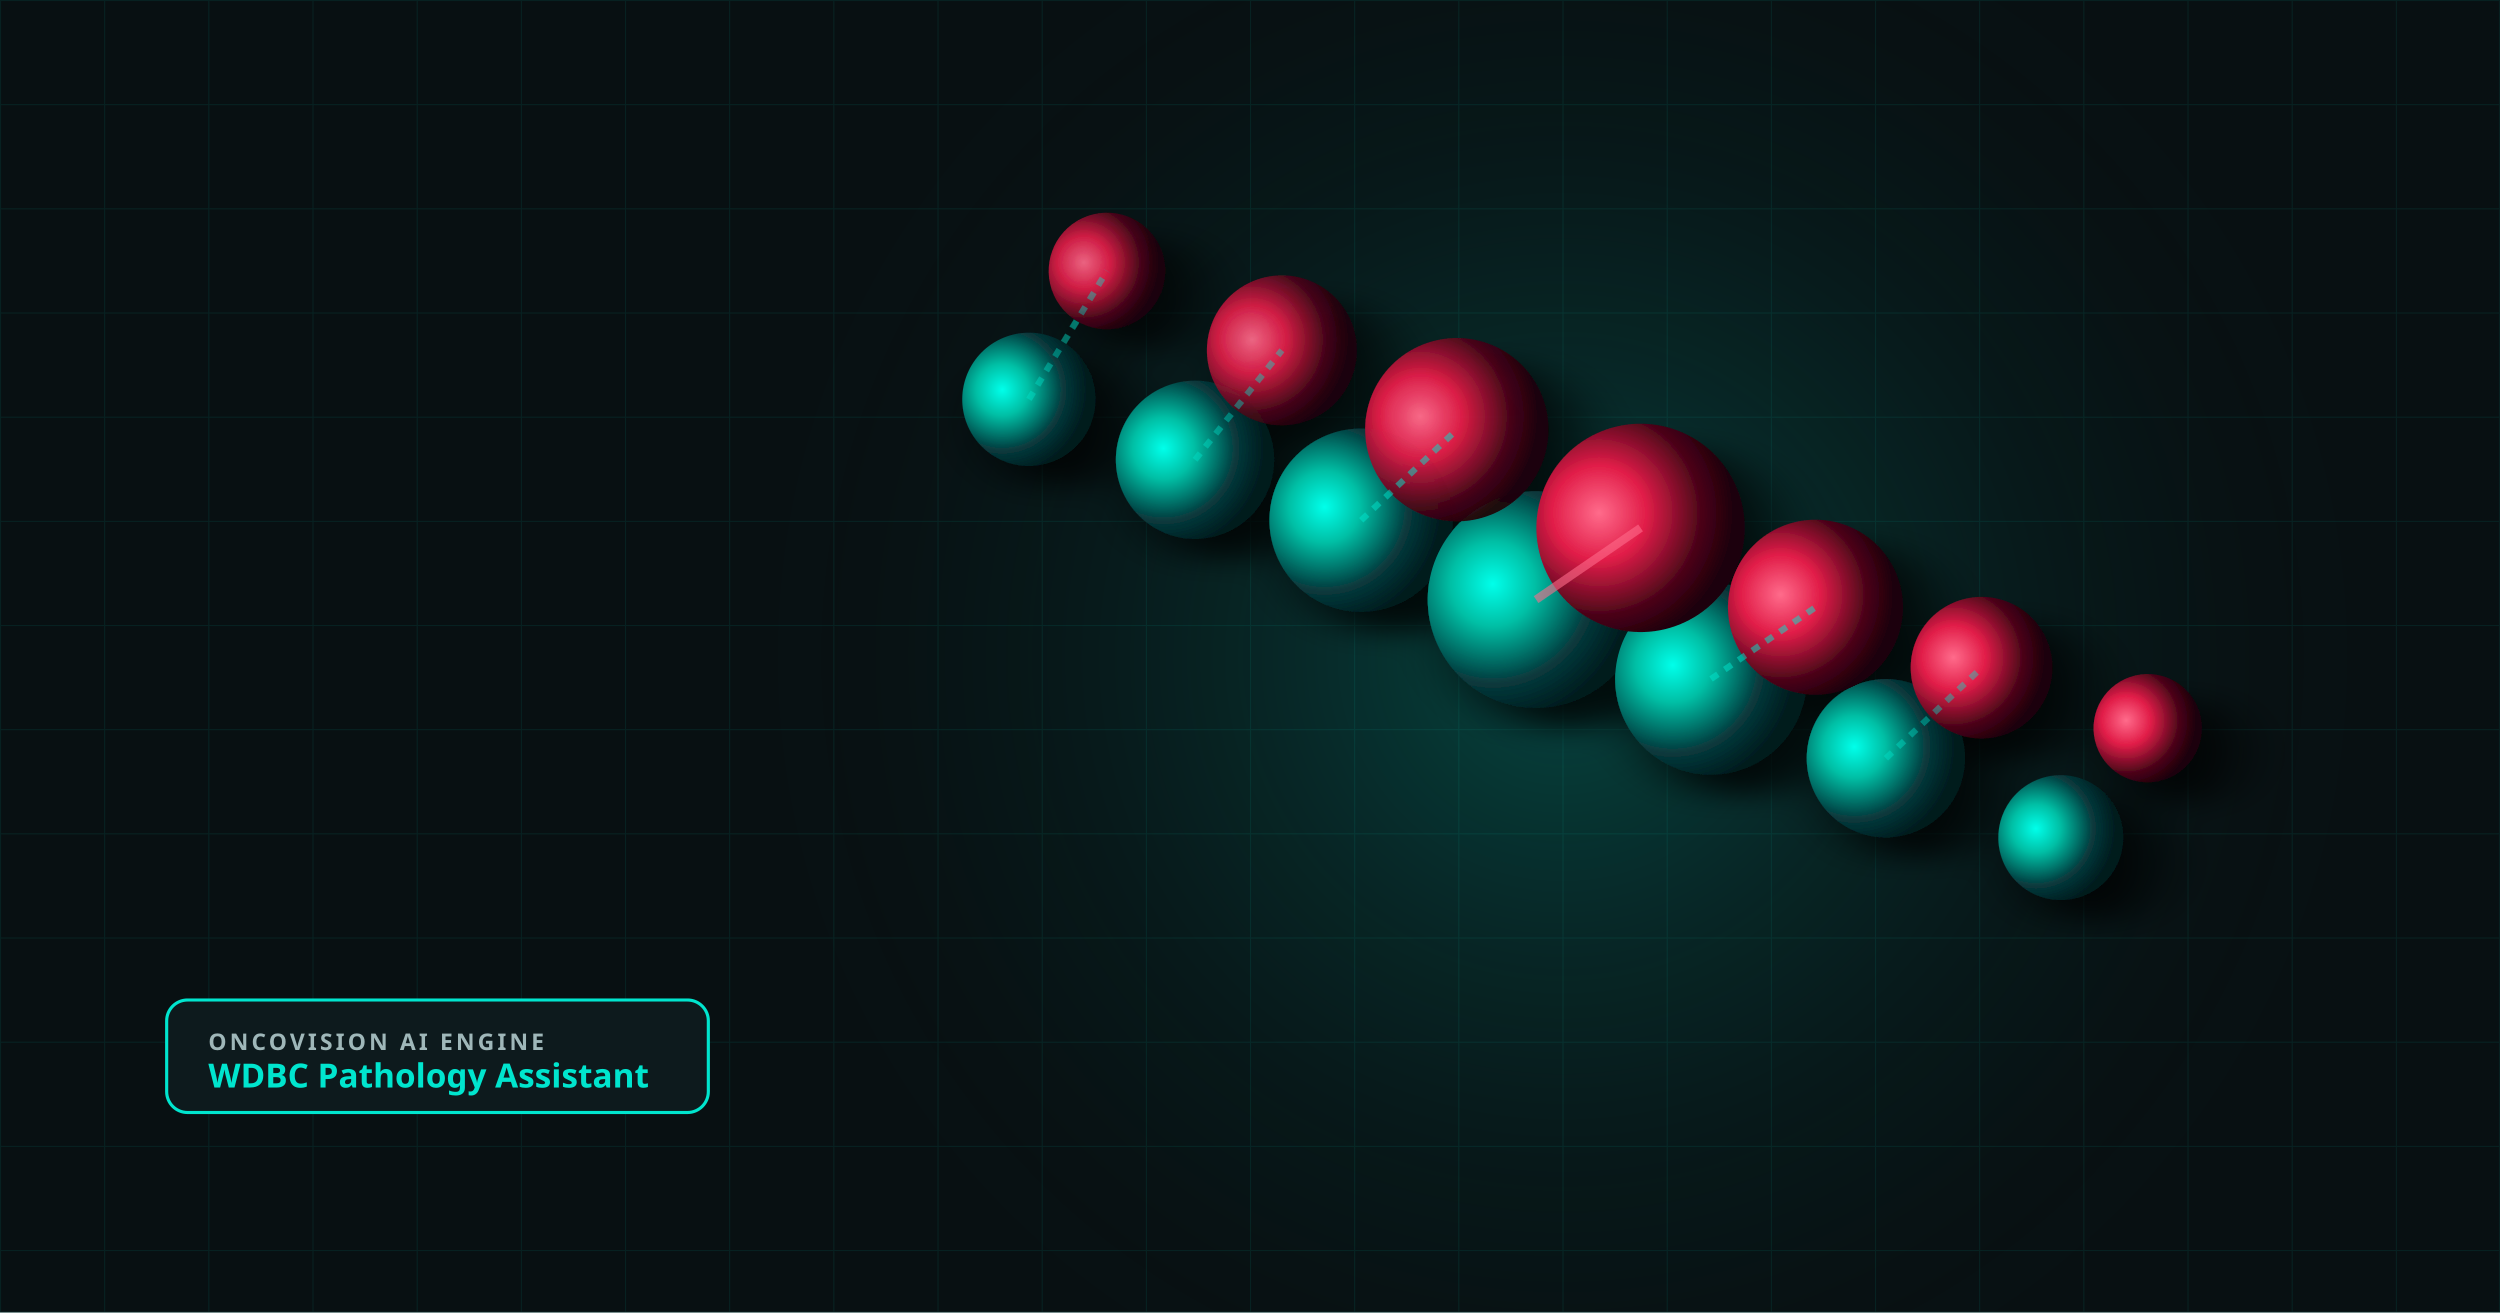
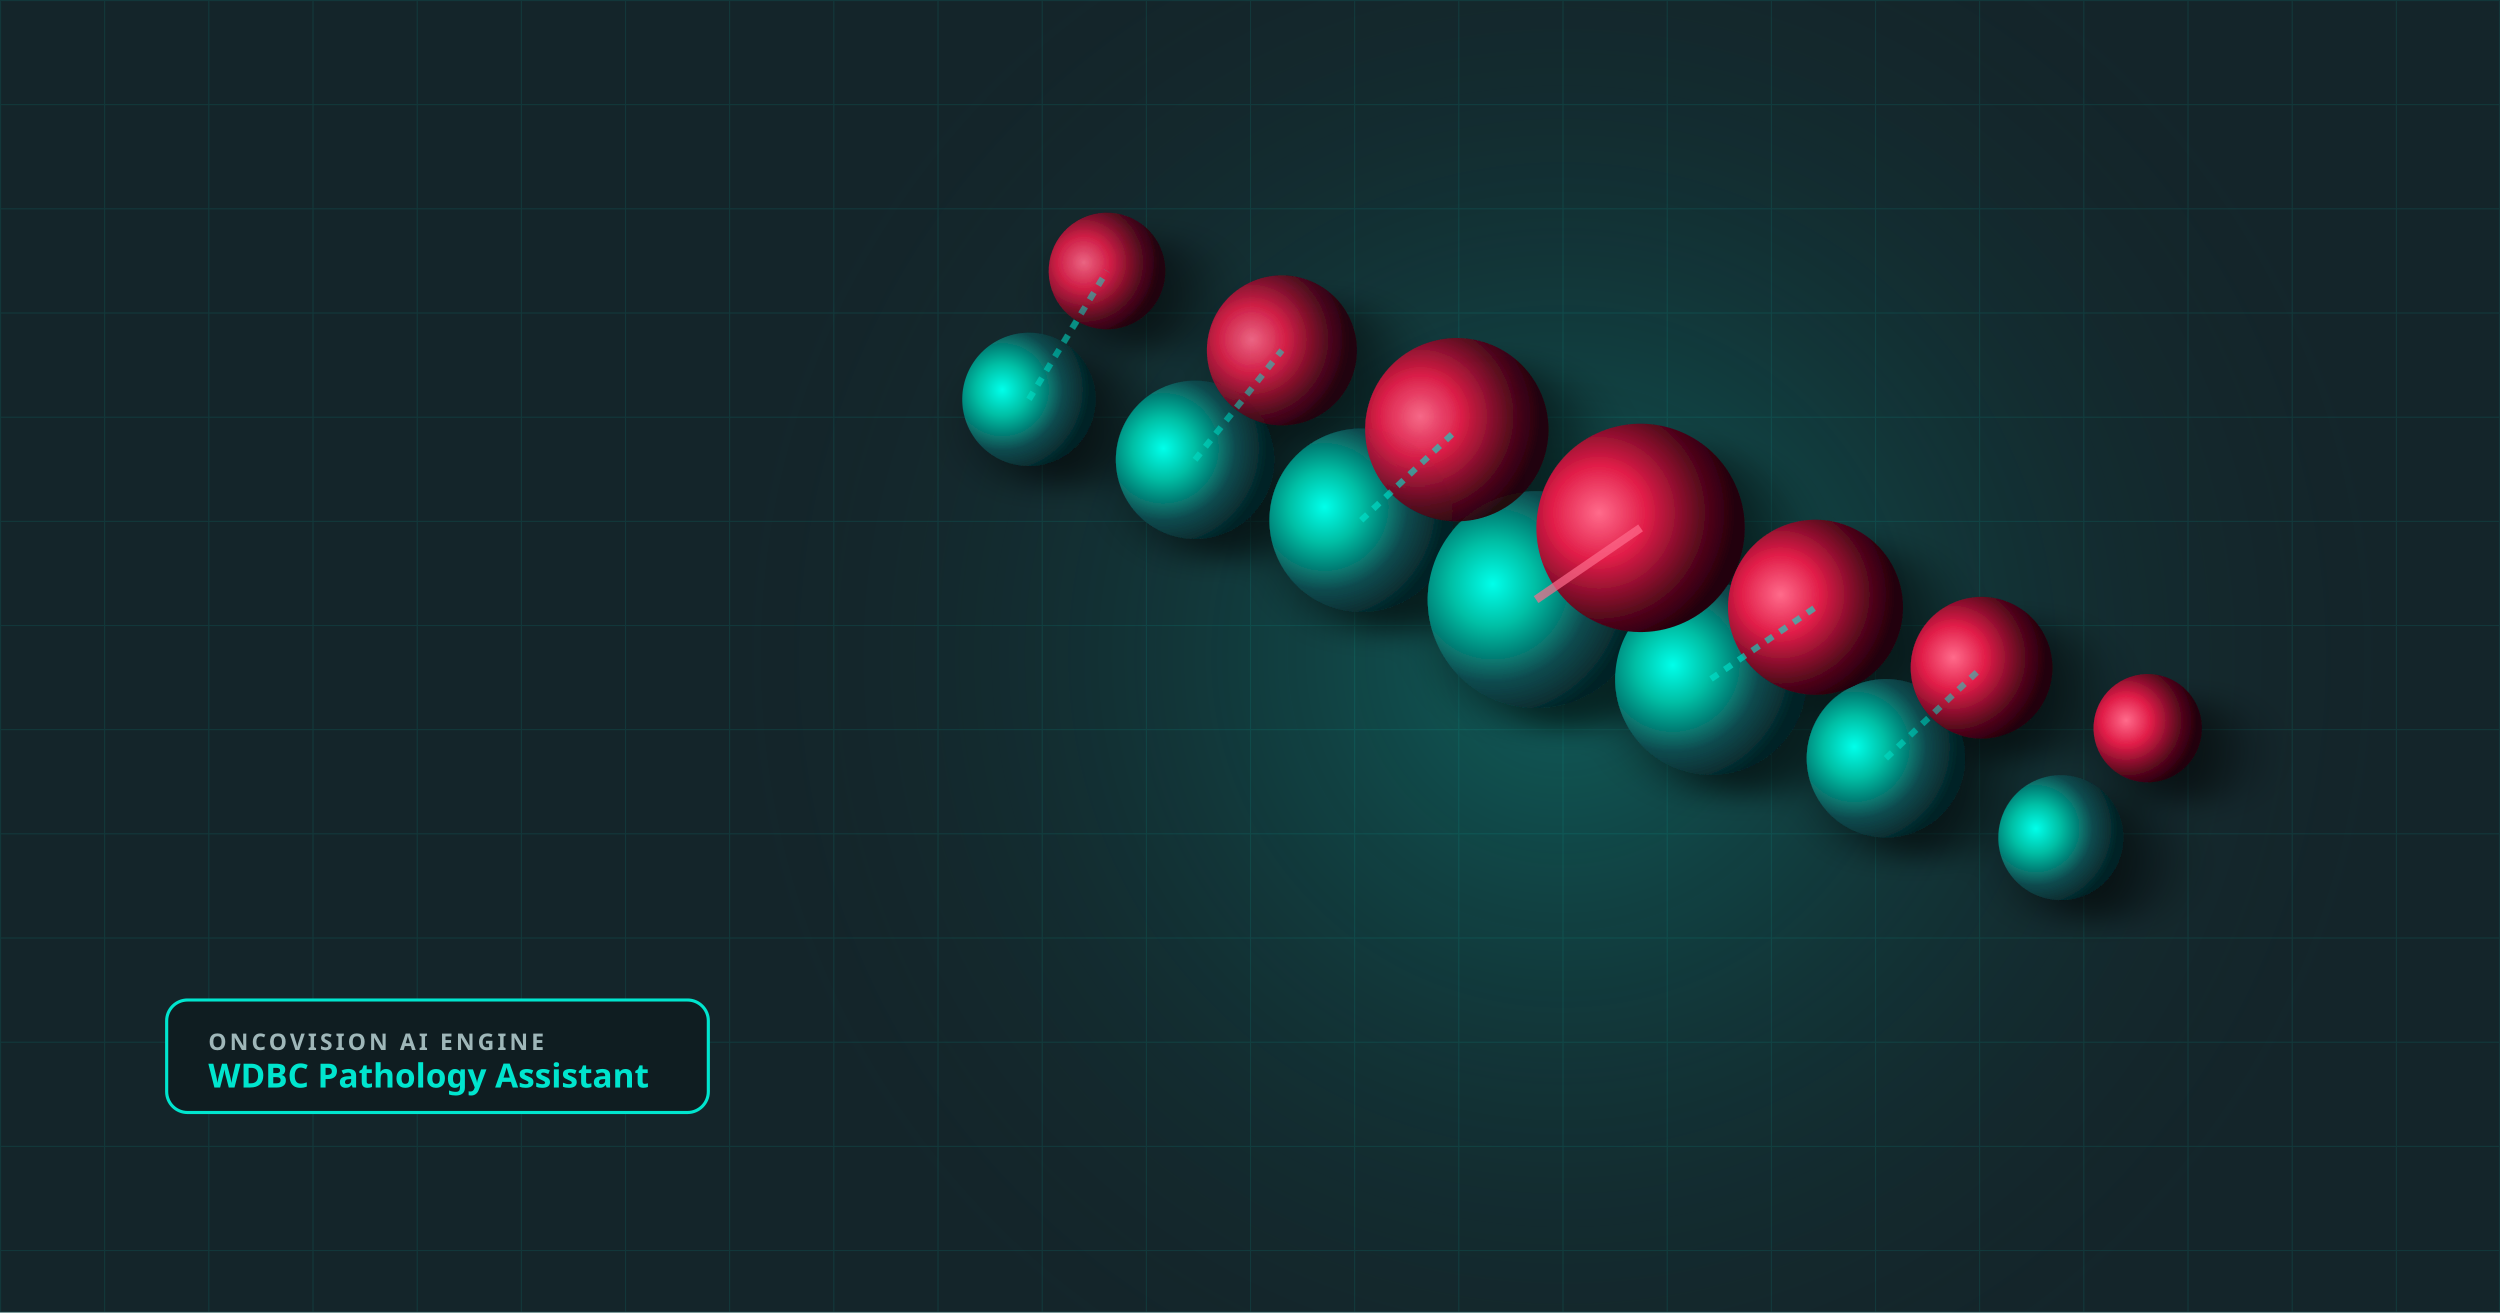
- <svg xmlns="http://www.w3.org/2000/svg" viewBox="0 0 1200 630" width="100%" height="100%" style="background: #081012;">
+ <svg xmlns="http://www.w3.org/2000/svg" viewBox="0 0 1200 630" width="100%" height="100%" style="background: #14252a;">
  <defs>
    <radialGradient id="bioGlow" cx="50%" cy="50%" r="50%">
-       <stop offset="0%" stop-color="#00e5ce" stop-opacity="0.25" />
-       <stop offset="100%" stop-color="#081012" stop-opacity="0" />
+       <stop offset="0%" stop-color="#00e5ce" stop-opacity="0.3" />
+       <stop offset="100%" stop-color="#14252a" stop-opacity="0" />
    </radialGradient>
    <radialGradient id="sphereTeal" cx="35%" cy="35%" r="65%">
      <stop offset="0%" stop-color="#00ffea" />
      <stop offset="30%" stop-color="#00bfa5" />
-       <stop offset="70%" stop-color="#073a3d" />
-       <stop offset="100%" stop-color="#031a1c" />
+       <stop offset="70%" stop-color="#0b4a4e" />
+       <stop offset="100%" stop-color="#052427" />
    </radialGradient>
    <radialGradient id="sphereRose" cx="35%" cy="35%" r="65%">
      <stop offset="0%" stop-color="#ff6b8b" />
      <stop offset="35%" stop-color="#e11d48" />
-       <stop offset="75%" stop-color="#4c0519" />
-       <stop offset="100%" stop-color="#1c0209" />
+       <stop offset="75%" stop-color="#5c071e" />
+       <stop offset="100%" stop-color="#24030c" />
    </radialGradient>
    <filter id="shadow3d" x="-20%" y="-20%" width="140%" height="140%">
-       <feDropShadow dx="8" dy="16" stdDeviation="12" flood-color="#000000" flood-opacity="0.8" />
+       <feDropShadow dx="8" dy="16" stdDeviation="12" flood-color="#000000" flood-opacity="0.6" />
    </filter>
  </defs>
-   <rect width="1200" height="630" fill="#081012" />
+   <rect width="1200" height="630" fill="#14252a" />
  <circle cx="750" cy="315" r="400" fill="url(#bioGlow)" />
-   <g opacity="0.08" stroke="#00e5ce" stroke-width="1">
+   <g opacity="0.1" stroke="#00e5ce" stroke-width="1">
    <pattern id="bioGrid" width="50" height="50" patternUnits="userSpaceOnUse">
      <path d="M 50 0 L 0 0 0 50" fill="none" />
    </pattern>
    <rect width="1200" height="630" fill="url(#bioGrid)" />
  </g>
  <g transform="translate(750, 315) rotate(-25)" filter="url(#shadow3d)">
    <circle cx="-180" cy="-220" r="32" fill="url(#sphereTeal)" />
    <circle cx="-120" cy="-160" r="38" fill="url(#sphereTeal)" />
    <circle cx="-60" cy="-100" r="44" fill="url(#sphereTeal)" />
    <circle cx="0" cy="-30" r="52" fill="url(#sphereTeal)" />
    <circle cx="60" cy="40" r="46" fill="url(#sphereTeal)" />
    <circle cx="120" cy="110" r="38" fill="url(#sphereTeal)" />
    <circle cx="180" cy="180" r="30" fill="url(#sphereTeal)" />
    <circle cx="-120" cy="-260" r="28" fill="url(#sphereRose)" opacity="0.9" />
    <circle cx="-60" cy="-190" r="36" fill="url(#sphereRose)" opacity="0.9" />
    <circle cx="0" cy="-120" r="44" fill="url(#sphereRose)" opacity="0.95" />
    <circle cx="60" cy="-40" r="50" fill="url(#sphereRose)" />
    <circle cx="120" cy="30" r="42" fill="url(#sphereRose)" />
    <circle cx="180" cy="90" r="34" fill="url(#sphereRose)" />
    <circle cx="240" cy="150" r="26" fill="url(#sphereRose)" />
-     <line x1="-180" y1="-220" x2="-120" y2="-260" stroke="#00e5ce" stroke-width="3" opacity="0.4" stroke-dasharray="4,4" />
-     <line x1="-120" y1="-160" x2="-60" y2="-190" stroke="#00e5ce" stroke-width="3" opacity="0.4" stroke-dasharray="4,4" />
-     <line x1="-60" y1="-100" x2="0" y2="-120" stroke="#00e5ce" stroke-width="3" opacity="0.5" stroke-dasharray="4,4" />
-     <line x1="0" y1="-30" x2="60" y2="-40" stroke="#ff6b8b" stroke-width="4" opacity="0.6" />
-     <line x1="60" y1="40" x2="120" y2="30" stroke="#00e5ce" stroke-width="3" opacity="0.5" stroke-dasharray="4,4" />
-     <line x1="120" y1="110" x2="180" y2="90" stroke="#00e5ce" stroke-width="3" opacity="0.4" stroke-dasharray="4,4" />
+     <line x1="-180" y1="-220" x2="-120" y2="-260" stroke="#00e5ce" stroke-width="3" opacity="0.5" stroke-dasharray="4,4" />
+     <line x1="-120" y1="-160" x2="-60" y2="-190" stroke="#00e5ce" stroke-width="3" opacity="0.5" stroke-dasharray="4,4" />
+     <line x1="-60" y1="-100" x2="0" y2="-120" stroke="#00e5ce" stroke-width="3" opacity="0.6" stroke-dasharray="4,4" />
+     <line x1="0" y1="-30" x2="60" y2="-40" stroke="#ff6b8b" stroke-width="4" opacity="0.7" />
+     <line x1="60" y1="40" x2="120" y2="30" stroke="#00e5ce" stroke-width="3" opacity="0.6" stroke-dasharray="4,4" />
+     <line x1="120" y1="110" x2="180" y2="90" stroke="#00e5ce" stroke-width="3" opacity="0.5" stroke-dasharray="4,4" />
  </g>
  <g transform="translate(80, 480)">
-     <rect x="0" y="0" width="260" height="54" rx="10" fill="#0d1a1d" stroke="#00e5ce" stroke-width="1.5" />
+     <rect x="0" y="0" width="260" height="54" rx="10" fill="#0f1d21" stroke="#00e5ce" stroke-width="1.5" />
    <text x="20" y="24" fill="#9fb7b9" font-family="'Space Grotesk', sans-serif" font-size="11" font-weight="700" letter-spacing="1.5">ONCOVISION AI ENGINE</text>
    <text x="20" y="42" fill="#00e5ce" font-family="'Space Grotesk', sans-serif" font-size="16" font-weight="700">WDBC Pathology Assistant</text>
  </g>
</svg>
